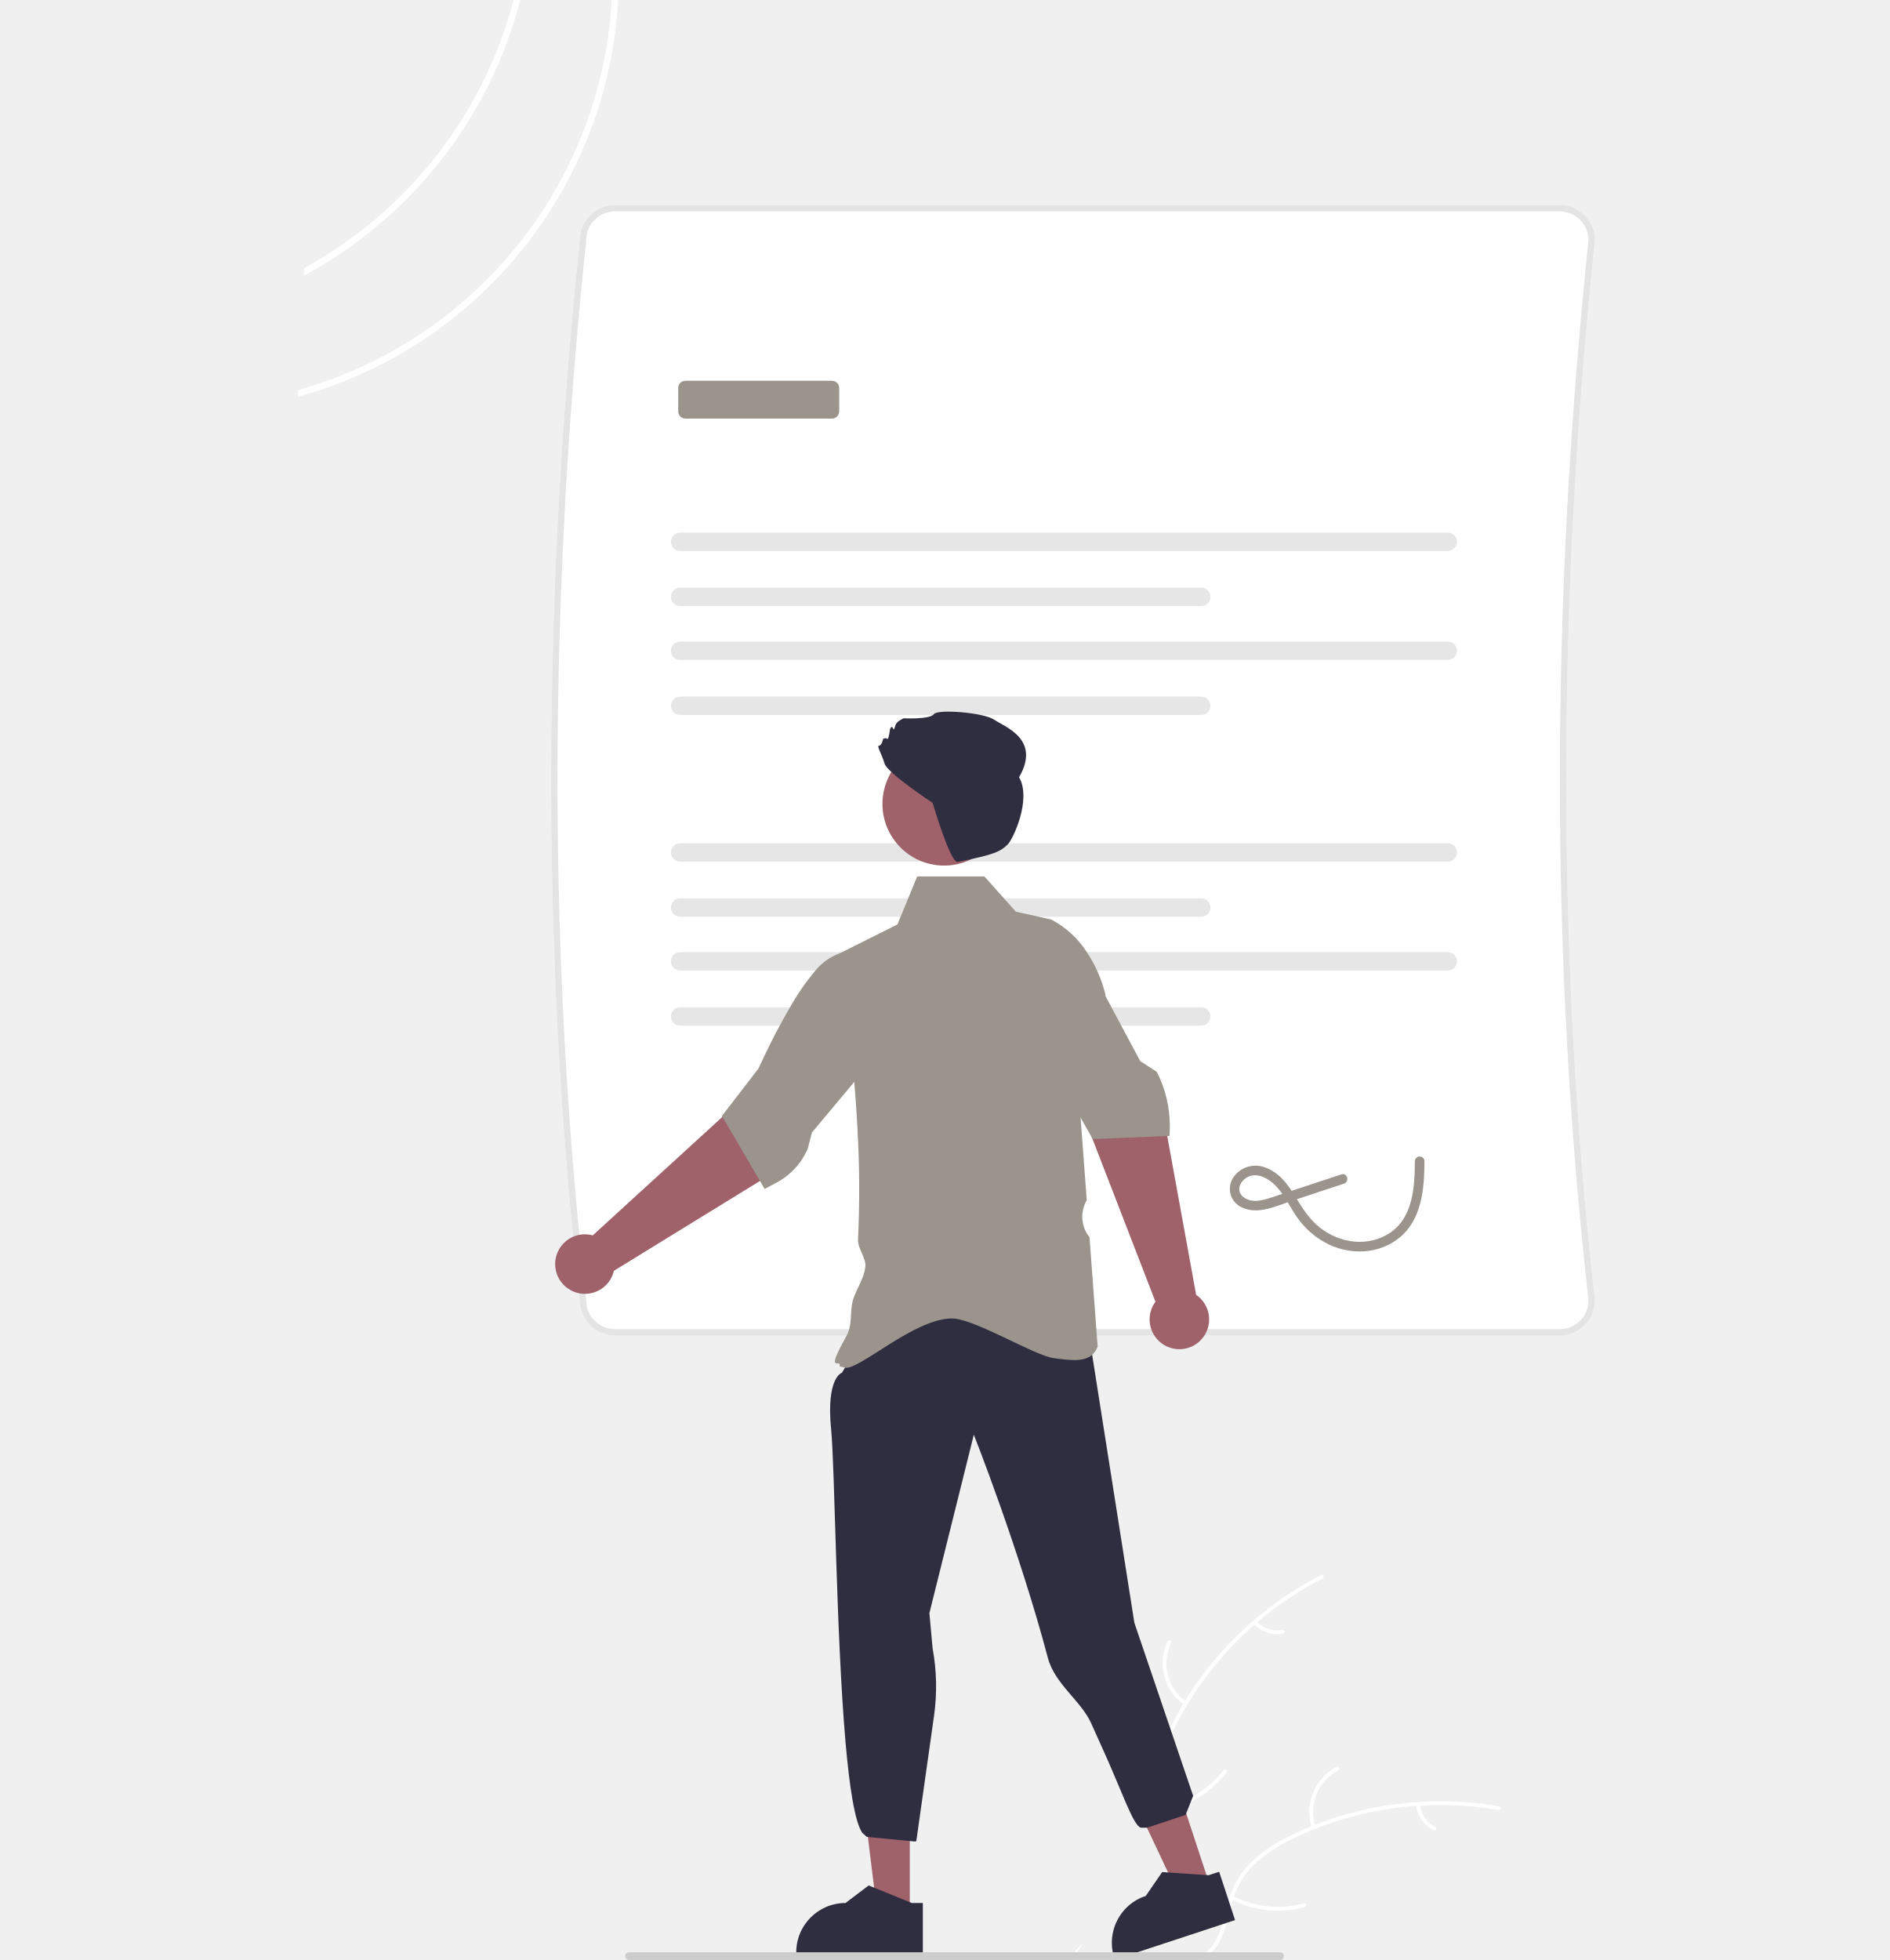
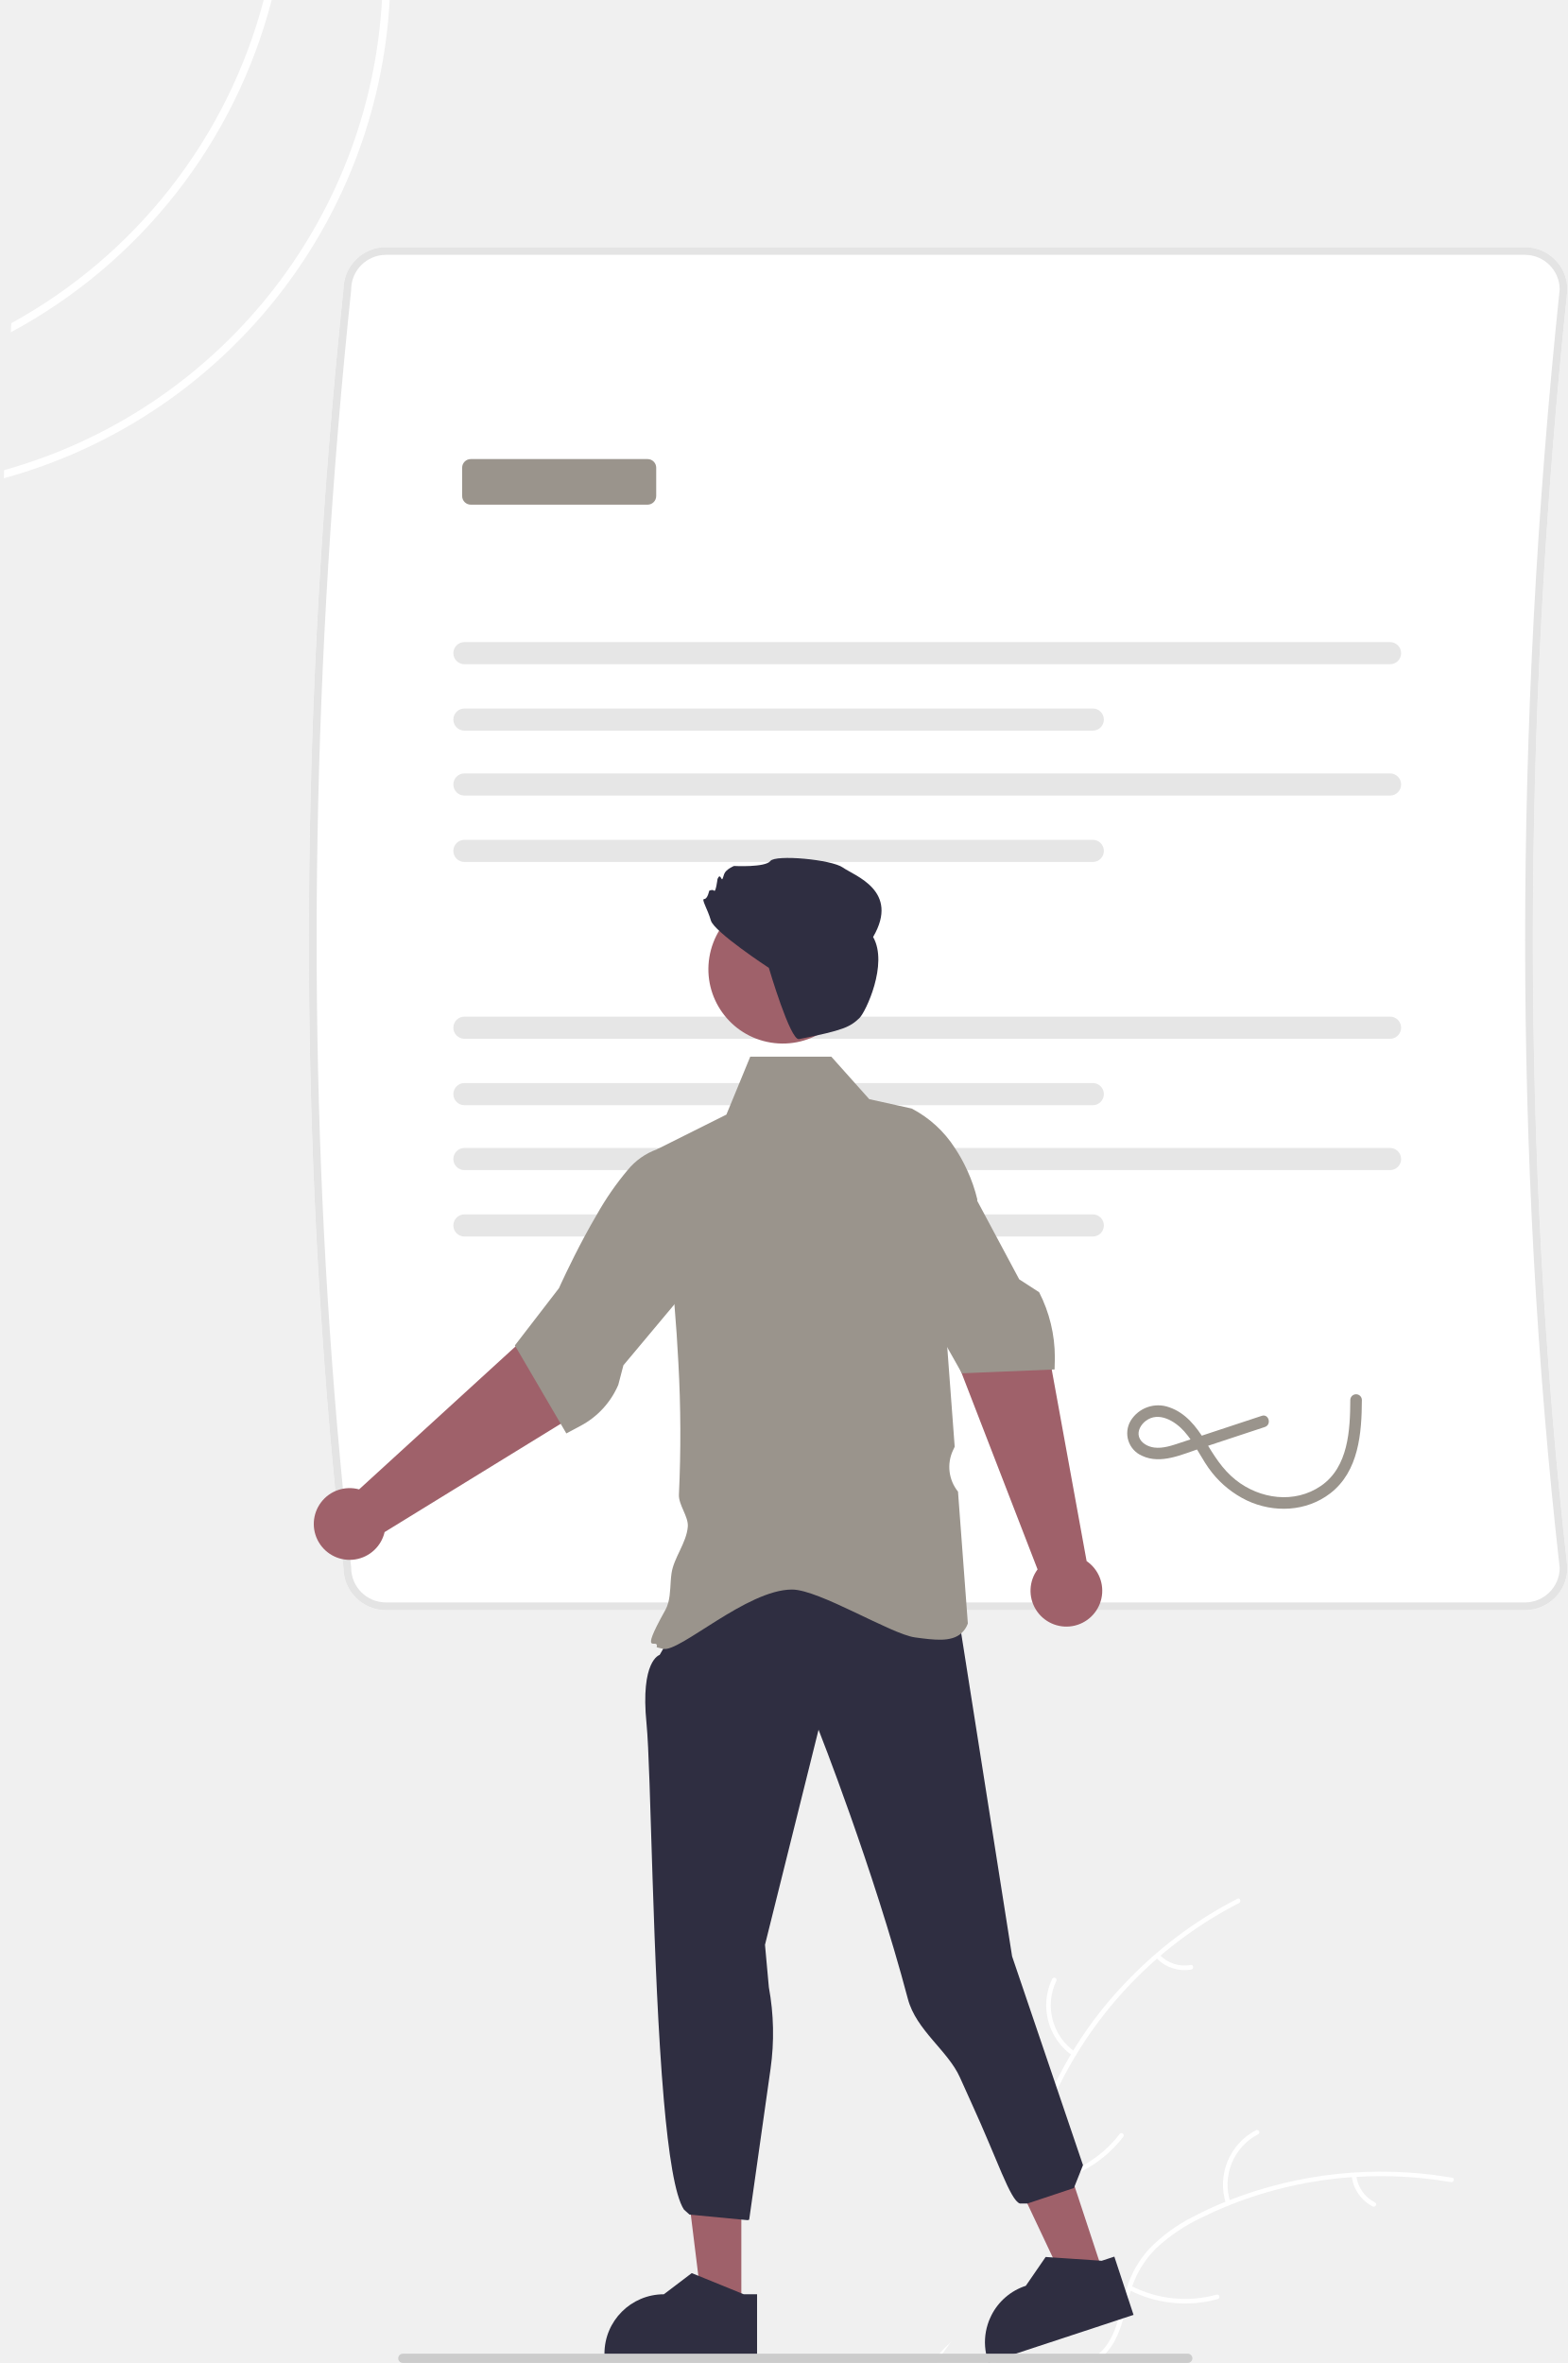
- <svg xmlns="http://www.w3.org/2000/svg" data-name="Layer 1" width="405.949" height="420.97" viewBox="0 0 405.949 611.97">
+ <svg xmlns="http://www.w3.org/2000/svg" data-name="Layer 1" width="200" height="auto" viewBox="0 0 405.949 611.97">
  <path d="M717.73,647.62c-.31.35-.62.71-.92,1.07a117.723,117.723,0,0,0-11.32,15.54c-.27.42-.53.85-.77,1.27A124.618,124.618,0,0,0,688.83,708.54q-.87,5.16-1.31,10.38-.315,4.02-.38,8.05c-.16,11.28.84,23.83-6.43,32.45a22.689,22.689,0,0,1-6.98,5.48,29.179,29.179,0,0,1-6.32,2.39H644.74c-1.14-.17-2.28-.35-3.42-.53-.03,0-.06-.01-.09-.01l-.23.08-1.37.46-.06.02v-.02a.486.486,0,0,0-.01-.12,1.618,1.618,0,0,0-.01-.22v-.01c-.01-.2-.02-.39-.02-.59l-.03-.53s-.01-.01,0-.01c-.01-.3-.03-.6-.04-.91-1.05-26.1,1.51-53.07,13.83-76.05a84.971,84.971,0,0,1,16.12-21.21,1.2,1.2,0,0,1,.12-.11c12.81-12.22,29.37-20.21,46.85-19.94Q717.055,647.59,717.73,647.62Z" transform="translate(-396.8706 -155.34)" fill="#f0f0f0" />
  <path d="M717.781,648.185A105.87,105.87,0,0,0,671.788,694.31,45.591,45.591,0,0,0,667.136,707.816a26.149,26.149,0,0,0,1.705,13.656c1.576,4.059,3.659,8.029,4.221,12.401a16.011,16.011,0,0,1-3.973,12.477c-3.638,4.289-8.601,7.015-13.547,9.513-5.491,2.773-11.239,5.566-15.052,10.579-.462.607-1.377-.145-.916-.751,6.633-8.722,18.316-10.624,26.272-17.715,3.712-3.309,6.45-7.757,6.141-12.88-.27-4.48-2.414-8.576-4.046-12.672a27.902,27.902,0,0,1-2.164-13.29,42.148,42.148,0,0,1,4.115-13.635,102.712,102.712,0,0,1,18.229-26.425A107.747,107.747,0,0,1,717.369,647.074c.677-.347,1.084.766.412,1.111Z" transform="translate(-396.8706 -155.34)" fill="#fff" />
  <path d="M674.665,687.735a15.884,15.884,0,0,1-5.295-19.875c.33-.687,1.413-.207,1.083.481a14.708,14.708,0,0,0,4.963,18.477c.629.431-.126,1.345-.751.916Z" transform="translate(-396.8706 -155.34)" fill="#fff" />
  <path d="M667.771,719.519A30.615,30.615,0,0,0,686.87,707.986c.464-.606,1.38.146.916.751a31.844,31.844,0,0,1-19.899,11.961c-.753.127-.866-1.053-.116-1.179Z" transform="translate(-396.8706 -155.34)" fill="#fff" />
  <path d="M697.167,661.568a8.991,8.991,0,0,0,8.106,2.662c.751-.137.863,1.043.116,1.179a10.075,10.075,0,0,1-8.973-2.925.612.612,0,0,1-.082-.834.595.595,0,0,1,.834-.082Z" transform="translate(-396.8706 -155.34)" fill="#fff" />
  <path d="M772.94,719.98c-.46.1-.92.2-1.39.31h-.01a119.08,119.08,0,0,0-18.38,5.58c-.46.18-.92.36-1.38.55h-.01a124.764,124.764,0,0,0-38.44,24.68c-.04.04-.08.07-.12.11a.607.607,0,0,1-.08.08l-.05.05a121.675,121.675,0,0,0-12.31,13.56c0,.01-.01.02-.02.03-.6.78-1.21,1.56-1.81,2.36H639.63l-.06.02v-.02h-.25c0-.01.01-.02.02-.03,0-.01.01-.01.01-.02.07-.1.14-.2.2-.29v-.01a.277.277,0,0,1,.06-.08c.06-.1.13-.18.18-.27.4-.56.79-1.13,1.19-1.69.65-.93,1.31-1.86,1.98-2.78a.01.01,0,0,1,.01-.01v-.01c.01-.01.01-.02.02-.03l.02-.02c8.25-11.42,17.53-22.26,28.16-31.34.32-.28.64-.56.98-.82a114.817,114.817,0,0,1,15.37-10.97q4.44-2.625,9.15-4.82a85.126,85.126,0,0,1,25.59-7.22h.02c.02,0,.04-.01.07-.01.03,0,.05-.01.07-.01,17.61-2.04,35.66,1.55,49.47,12.29C772.25,719.43,772.59,719.7,772.94,719.98Z" transform="translate(-396.8706 -155.34)" fill="#f0f0f0" />
  <path d="M639.32,767.29h.25v.02l.06-.02H655.5c-4.73-.81-9.45-1.44-14.18-.53-.11.02-.21.04-.32.07-.48.09-.96.21-1.44.34-.03.01-.07.02-.1.03a.338.338,0,0,0-.12.06.149.149,0,0,0-.07.03Z" transform="translate(-396.8706 -155.34)" fill="#fff" />
  <path d="M772.65,720.47c-.37-.06-.73-.13-1.1-.18h-.01a105.412,105.412,0,0,0-23.35-1.18c-.39.02-.79.05-1.19.07a105.327,105.327,0,0,0-31.57,7.19c-.01,0-.01,0-.01.01-.11.04-.22.08-.32.12-2.35.95-4.67,1.99-6.94,3.11a45.706,45.706,0,0,0-11.85,7.98,25.479,25.479,0,0,0-6.21,9.89c-.13.38-.26.75-.38,1.13-.09.3-.18.61-.27.91-1.18,4.19-1.91,8.61-4.09,12.44a14.649,14.649,0,0,1-2.2,2.94,15.125,15.125,0,0,1-2.96,2.39h-2.52a14.532,14.532,0,0,0,3.79-2.39,12.545,12.545,0,0,0,2.29-2.61c2.48-3.74,3.24-8.3,4.4-12.55.19-.69.39-1.36.61-2.03a26.648,26.648,0,0,1,5.67-9.89,42.179,42.179,0,0,1,11.49-8.41q4.05-2.13,8.32-3.86c.37-.16.74-.3,1.11-.44a108.079,108.079,0,0,1,56.53-5.96c.37.05.73.12,1.1.18C773.74,719.46,773.4,720.6,772.65,720.47Z" transform="translate(-396.8706 -155.34)" fill="#fff" />
  <path d="M714.415,726.087a15.884,15.884,0,0,1,7.738-19.057c.677-.35,1.253.685.575,1.036A14.708,14.708,0,0,0,715.567,725.808c.242.723-.911.998-1.152.279Z" transform="translate(-396.8706 -155.34)" fill="#fff" />
  <path d="M689.774,747.314a30.615,30.615,0,0,0,22.193,2.291c.735-.204,1.013.948.279,1.152a31.844,31.844,0,0,1-23.089-2.431c-.678-.352-.057-1.362.617-1.012Z" transform="translate(-396.8706 -155.34)" fill="#fff" />
  <path d="M748.136,718.743a8.991,8.991,0,0,0,4.869,7.005c.682.343.061,1.352-.617,1.012a10.075,10.075,0,0,1-5.404-7.738.612.612,0,0,1,.436-.715.595.595,0,0,1,.715.436Z" transform="translate(-396.8706 -155.34)" fill="#fff" />
  <path d="M713.94,321.63q.405-49.665,4.04-100.29c.04-.67.09-1.33.14-2q1.92-26.355,4.7-52.9v-.1a11.007,11.007,0,0,0-11-11h-295a11.022,11.022,0,0,0-11,10.95q-3.84,36.555-6.02,72.75c-.06.79-.1,1.57-.14,2.36q-1.08,17.895-1.72,35.7c-.03.7-.06,1.4-.07,2.1a1478.886,1478.886,0,0,0,7.95,218.2,11.02,11.02,0,0,0,11,10.94h295a11.007,11.007,0,0,0,11-11v-.11q-2.175-19.305-3.82-38.86-.24-2.865-.47-5.73-1.14-14.085-1.99-28.28-.18-2.865-.33-5.73-1.605-28.41-2.1-57.26c-.04-1.91-.07-3.81-.1-5.73q-.18-14.085-.11-28.28C713.9,325.45,713.91,323.54,713.94,321.63Z" transform="translate(-396.8706 -155.34)" fill="#f0f0f0" />
  <path d="M802.82,230.34a11.007,11.007,0,0,0-11-11h-295a11.022,11.022,0,0,0-11,10.95c-9.96,94.97-11.61,188.26-4.94,278.05q1.215,16.665,2.84,33.16.87,8.835,1.85,17.62c.08.76.16,1.52.25,2.28a11.02,11.02,0,0,0,11,10.94h295a11.007,11.007,0,0,0,11-11v-.11c-11.93-105.77-11.93-217.06,0-330.79Z" transform="translate(-396.8706 -155.34)" fill="#fff" />
  <path d="M802.82,230.34a11.007,11.007,0,0,0-11-11h-295a11.022,11.022,0,0,0-11,10.95c-9.96,94.97-11.61,188.26-4.94,278.05q1.215,16.665,2.84,33.16.87,8.835,1.85,17.62c.08.76.16,1.52.25,2.28a11.02,11.02,0,0,0,11,10.94h295a11.007,11.007,0,0,0,11-11v-.11c-11.93-105.77-11.93-217.06,0-330.79Zm-2,331.06a9.008,9.008,0,0,1-9,8.94h-295a9.014,9.014,0,0,1-9-9v-.11c-.07-.64-.14-1.29-.21-1.93q-1.035-9.18-1.93-18.41-1.575-16.185-2.79-32.55c-6.67-89.74-5.03-182.97,4.93-277.9v-.1a9.014,9.014,0,0,1,9-9h295a9.003,9.003,0,0,1,9,8.95C788.89,344.11,788.89,455.52,800.82,561.4Z" transform="translate(-396.8706 -155.34)" fill="#e4e4e4" />
  <path id="a974c3de-8d03-408b-a459-3ce6ba461bdb-253" data-name="Path 142" d="M517.154,321.63a2.866,2.866,0,0,0,0,5.733H756.885a2.866,2.866,0,0,0,0-5.733Z" transform="translate(-396.8706 -155.34)" fill="#e6e6e6" />
  <path id="e9133026-9528-4ac3-aa69-83f109aff1e3-254" data-name="Path 143" d="M517.154,338.83a2.866,2.866,0,0,0,0,5.733H679.899a2.866,2.866,0,0,0,0-5.733Z" transform="translate(-396.8706 -155.34)" fill="#e6e6e6" />
  <path id="a406ca83-8296-4426-a4ed-8cd27cbcb96b-255" data-name="Path 142" d="M517.154,355.64a2.866,2.866,0,0,0,0,5.733H756.885a2.866,2.866,0,0,0,0-5.733Z" transform="translate(-396.8706 -155.34)" fill="#e6e6e6" />
  <path id="be321b5a-3e39-41eb-b9b2-711d73db0143-256" data-name="Path 143" d="M517.154,372.84a2.866,2.866,0,0,0,0,5.733H679.899a2.866,2.866,0,0,0,0-5.733Z" transform="translate(-396.8706 -155.34)" fill="#e6e6e6" />
  <path id="a5a7e885-834f-470d-9162-1a1fa51c1163-257" data-name="Path 142" d="M517.154,418.63a2.866,2.866,0,0,0,0,5.733H756.885a2.866,2.866,0,0,0,0-5.733Z" transform="translate(-396.8706 -155.34)" fill="#e6e6e6" />
  <path id="a5fcdb43-4805-483f-9462-6a7e4850dca6-258" data-name="Path 143" d="M517.154,435.83a2.866,2.866,0,0,0,0,5.733H679.899a2.866,2.866,0,0,0,0-5.733Z" transform="translate(-396.8706 -155.34)" fill="#e6e6e6" />
  <path id="b765b6a8-7afa-43c2-95d1-39dcbde99f83-259" data-name="Path 142" d="M517.154,452.64a2.866,2.866,0,0,0,0,5.733H756.885a2.866,2.866,0,0,0,0-5.733Z" transform="translate(-396.8706 -155.34)" fill="#e6e6e6" />
  <path id="e421dd9d-74a5-4920-9c7d-c121b8cd01e8-260" data-name="Path 143" d="M517.154,469.84a2.866,2.866,0,0,0,0,5.733H679.899a2.866,2.866,0,0,0,0-5.733Z" transform="translate(-396.8706 -155.34)" fill="#e6e6e6" />
  <path id="ea3081fc-4e36-4189-92a3-e6d1b5b4a040-261" data-name="Path 154" d="M564.588,286.04h-45.788a2.239,2.239,0,0,1-2.237-2.237v-7.336a2.239,2.239,0,0,1,2.237-2.237h45.788a2.239,2.239,0,0,1,2.237,2.237v7.336A2.239,2.239,0,0,1,564.588,286.04Z" transform="translate(-396.8706 -155.34)" fill="#9a948c" />
  <path d="M723.656,522.016l-14.025,4.635q-3.506,1.159-7.013,2.317c-2.165.713-4.508,1.561-6.825,1.254-1.602-.212-3.428-1.134-3.927-2.782-.472-1.559.529-3.191,1.741-4.113,3.347-2.546,7.579.045,9.95,2.682,2.901,3.225,4.542,7.389,7.263,10.765a25.912,25.912,0,0,0,8.985,7.155c6.941,3.278,15.408,2.929,21.599-1.847,7.393-5.703,8.147-15.587,8.186-24.21a1.501,1.501,0,0,0-3,0c-.036,7.815-.48,17.396-7.606,22.286-6.826,4.684-15.797,3.442-22.082-1.549-3.502-2.781-5.656-6.408-7.956-10.164-2.244-3.666-5.031-7.22-9.255-8.646a8.364,8.364,0,0,0-9.986,3.487,6.347,6.347,0,0,0,2.934,9.066c4.898,2.334,10.501-.401,15.217-1.959l16.596-5.485c1.825-.603,1.043-3.501-.798-2.893Z" transform="translate(-396.8706 -155.34)" fill="#9a948c" />
  <polygon points="285.224 587.176 275.389 590.416 258.211 554.026 272.726 549.244 285.224 587.176" fill="#9f616a" />
  <path d="M689.11,750.78l-.67-2.03-1.76-5.35-1.2-3.64-3.28,1.08-.68-.05-9.01-.61-1.2-.08-1.78-.12-1.84-.13-5.14,7.47h-.01a15.257,15.257,0,0,0-8.92,7.68c-.11.22-.21.44-.31.66a12.849,12.849,0,0,0-.63,1.66,15.214,15.214,0,0,0-.42,7.58,17.395,17.395,0,0,0,.49,1.85l.03.1.12.37.72-.24,6.32-2.08,22.14-7.29,4.39-1.45,1.35-.45h.01l2.62-.86Z" transform="translate(-396.8706 -155.34)" fill="#2f2e41" />
  <polygon points="192.004 595.731 181.65 595.73 176.724 555.792 192.006 555.793 192.004 595.731" fill="#9f616a" />
  <path d="M572.304,575.992l-4.59,7.94s-5.044,1.378-3.395,17.819c1.164,11.609,1.541,63.59,4.472,97.359,1.22,14.054,2.881,24.954,5.226,28.477l1.444,1.293,15.067,1.44.38-.133,5.533-39.076A65.654,65.654,0,0,0,596,670v0l-1-11,13.873-55.697S623,639,632,673c2.167,8.185,10.396,13.39,13.516,20.413,1.045,2.353,2.072,4.633,3.074,6.821C655.189,714.64,658.497,725.128,661,726h2l12-4,2.361-5.935L659,662l-13.749-87.294C619.054,560.619,594.479,559.052,572.304,575.992Z" transform="translate(-396.8706 -155.34)" fill="#2f2e41" />
  <path d="M647.35,458.37a40.79,40.79,0,0,0-3.18-5.73A29.459,29.459,0,0,0,633,442.43l-3.94-.87L622,440l-3.72-4.17-6.1-6.83h-21l-2.81,6.83-2.36,5.73L585,444l-17.98,8.99c-.01,0-.01,0-.02.01q.36,2.7.71,5.37.765,5.805,1.44,11.47.345,2.88.66,5.73,1.005,8.94,1.73,17.57.645,7.71,1.03,15.2a334.126,334.126,0,0,1,.14,34.05c-.14,2.67,2.51,5.71,2.3,8.32-.35,4.26-3.64,8.04-4.22,12.11-.36,2.5-.2,5.16-.83,7.52a8.411,8.411,0,0,1-.78,1.98c0,.01-.01.01-.01.02-7.2,12.86-1.55,6.72-2.22,9.61l.32.08c.15.04.61.16,1.35.33C572.85,583.37,590.29,567,602,567c7.03,0,25.64,11.56,31.87,12.4,4.93.66,9.33,1.26,11.95-1.05a6.125,6.125,0,0,0,1.69-2.48l.03-.09-.01-.09-.25-3.35-.15-2-2.14-28.7a10.175,10.175,0,0,1-1.3-10.69l.44-.93-1.62-21.68-.3-4.05-.11-1.37v-.01l-.78-10.47,1.88-5.72v-.01L646.86,475.57l1.88-5.73,1.18-3.6L650,466A40.932,40.932,0,0,0,647.35,458.37Z" transform="translate(-396.8706 -155.34)" fill="#9a948c" />
  <path d="M665.594,561.779,645.434,509.678l-9.363-19.025,18.005-9.947,14.501,25.549,9.72,53.381a9.29,9.29,0,1,1-12.703,2.143Z" transform="translate(-396.8706 -155.34)" fill="#9f616a" />
  <path d="M666,490l-5.16-3.34L654.91,475.57l-3.06-5.73-1.93-3.6-.82-1.54-9.27-6.33-6.26-4.28-5.1,4.28-2.43,2.04,2.38,9.43,1.44,5.73L633,488l9.21,16.29,2.29,4.05,1.31,2.33.01.02.18.31,23.27-.97L670,510l.04-1.66.02-.6c.01-.3.01-.6.01-.9A36.955,36.955,0,0,0,666,490Z" transform="translate(-396.8706 -155.34)" fill="#9a948c" />
  <path d="M489.875,541.059l41.241-37.686,14.333-15.627,15.8,13.171-18.549,22.781L496.48,552.12a9.29,9.29,0,1,1-6.605-11.061Z" transform="translate(-396.8706 -155.34)" fill="#9f616a" />
  <path d="M575.01,475.57l-.08-5.73-.15-11.47-.06-4.45-.17-.12a7.515,7.515,0,0,0-3.09-1.16,8.959,8.959,0,0,0-2.93,0,10.474,10.474,0,0,0-1.51.35c-.01,0-.01,0-.02.01a17.298,17.298,0,0,0-7.57,5.36l-.01.01a74.682,74.682,0,0,0-7.94,11.47c-1.13,1.92-2.21,3.86-3.22,5.73-3.82,7.11-6.57,13.27-6.62,13.38l-11.42,14.83.16.27,2.51,4.29,9.2,15.73,1.46,2.5,3.73-1.99A21.687,21.687,0,0,0,557,514l1.33-5.08.49-.58,12.72-15.2,3.64-4.36Z" transform="translate(-396.8706 -155.34)" fill="#9a948c" />
  <circle cx="599.593" cy="406.346" r="19.251" transform="translate(-294.4215 777.7675) rotate(-80.78251)" fill="#9f616a" />
  <path d="M580.984,393.726c-.856-2.995-2.567-5.561-1.711-5.561s1.283-2.139,1.283-2.139.856-.428,1.283,0,.856-2.995.856-2.995.428-1.283.856-.428.428.428.856-.856,2.567-2.139,2.567-2.139,8.128.428,9.411-1.283,15.828-.428,18.823,1.711S630,386,623,398c4,7-1.972,19.485-3.515,20.966-2.44,2.342-4.129,3.187-15.674,5.484C601.552,424.9,596,406,596,406S581.839,396.721,580.984,393.726Z" transform="translate(-396.8706 -155.34)" fill="#2f2e41" />
  <path d="M589.5,749.51l-.62-.25-11.14-4.54-1.71-.69-7.22,5.48h-.01a15.398,15.398,0,0,0-15.38,15.39v.5h39.53V749.51Z" transform="translate(-396.8706 -155.34)" fill="#2f2e41" />
  <path d="M705.69,766.09a1.195,1.195,0,0,1-1.19,1.2H501.2a1.195,1.195,0,0,1,0-2.39H704.5A1.193,1.193,0,0,1,705.69,766.09Z" transform="translate(-396.8706 -155.34)" fill="#ccc" />
  <path d="M495.8,155.34A134.274,134.274,0,0,1,397.94,277.1c-.03.7-.06,1.4-.07,2.1A136.289,136.289,0,0,0,497.8,155.34Z" transform="translate(-396.8706 -155.34)" fill="#fff" />
  <path d="M465.17,155.34a134.551,134.551,0,0,1-65.37,83.7c-.06.79-.1,1.57-.14,2.36a136.623,136.623,0,0,0,67.58-86.06Z" transform="translate(-396.8706 -155.34)" fill="#fff" />
</svg>
